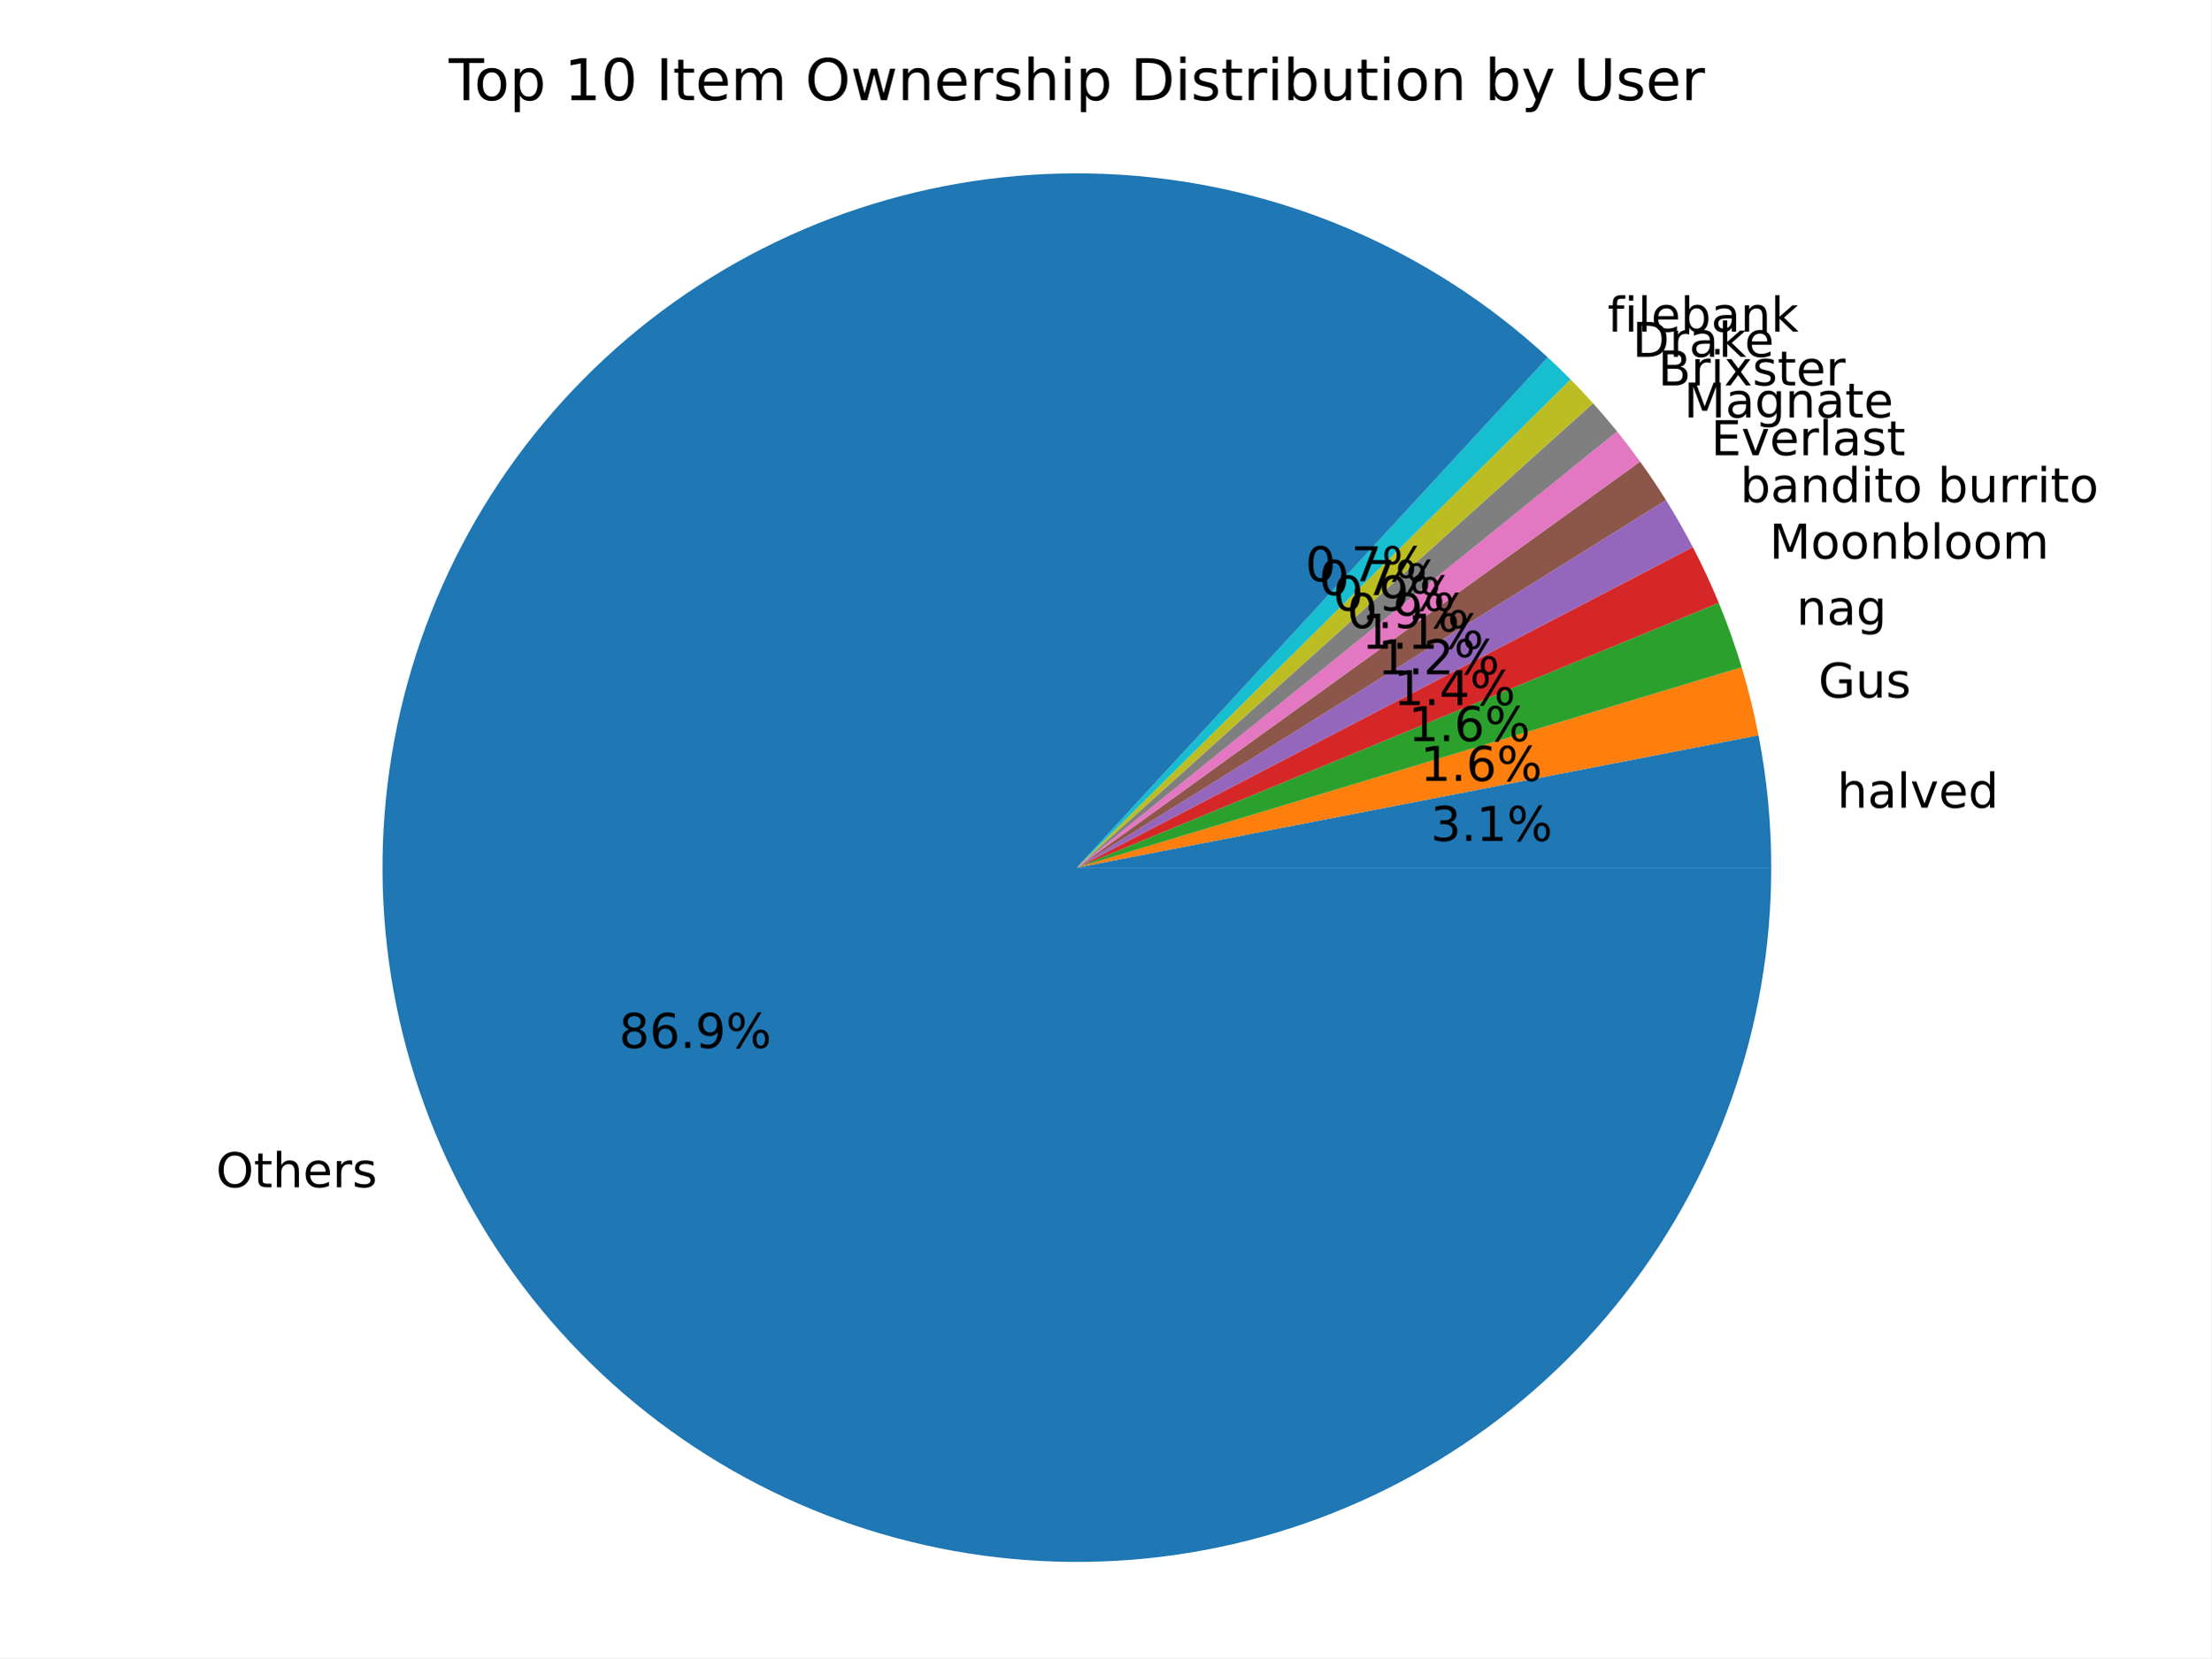
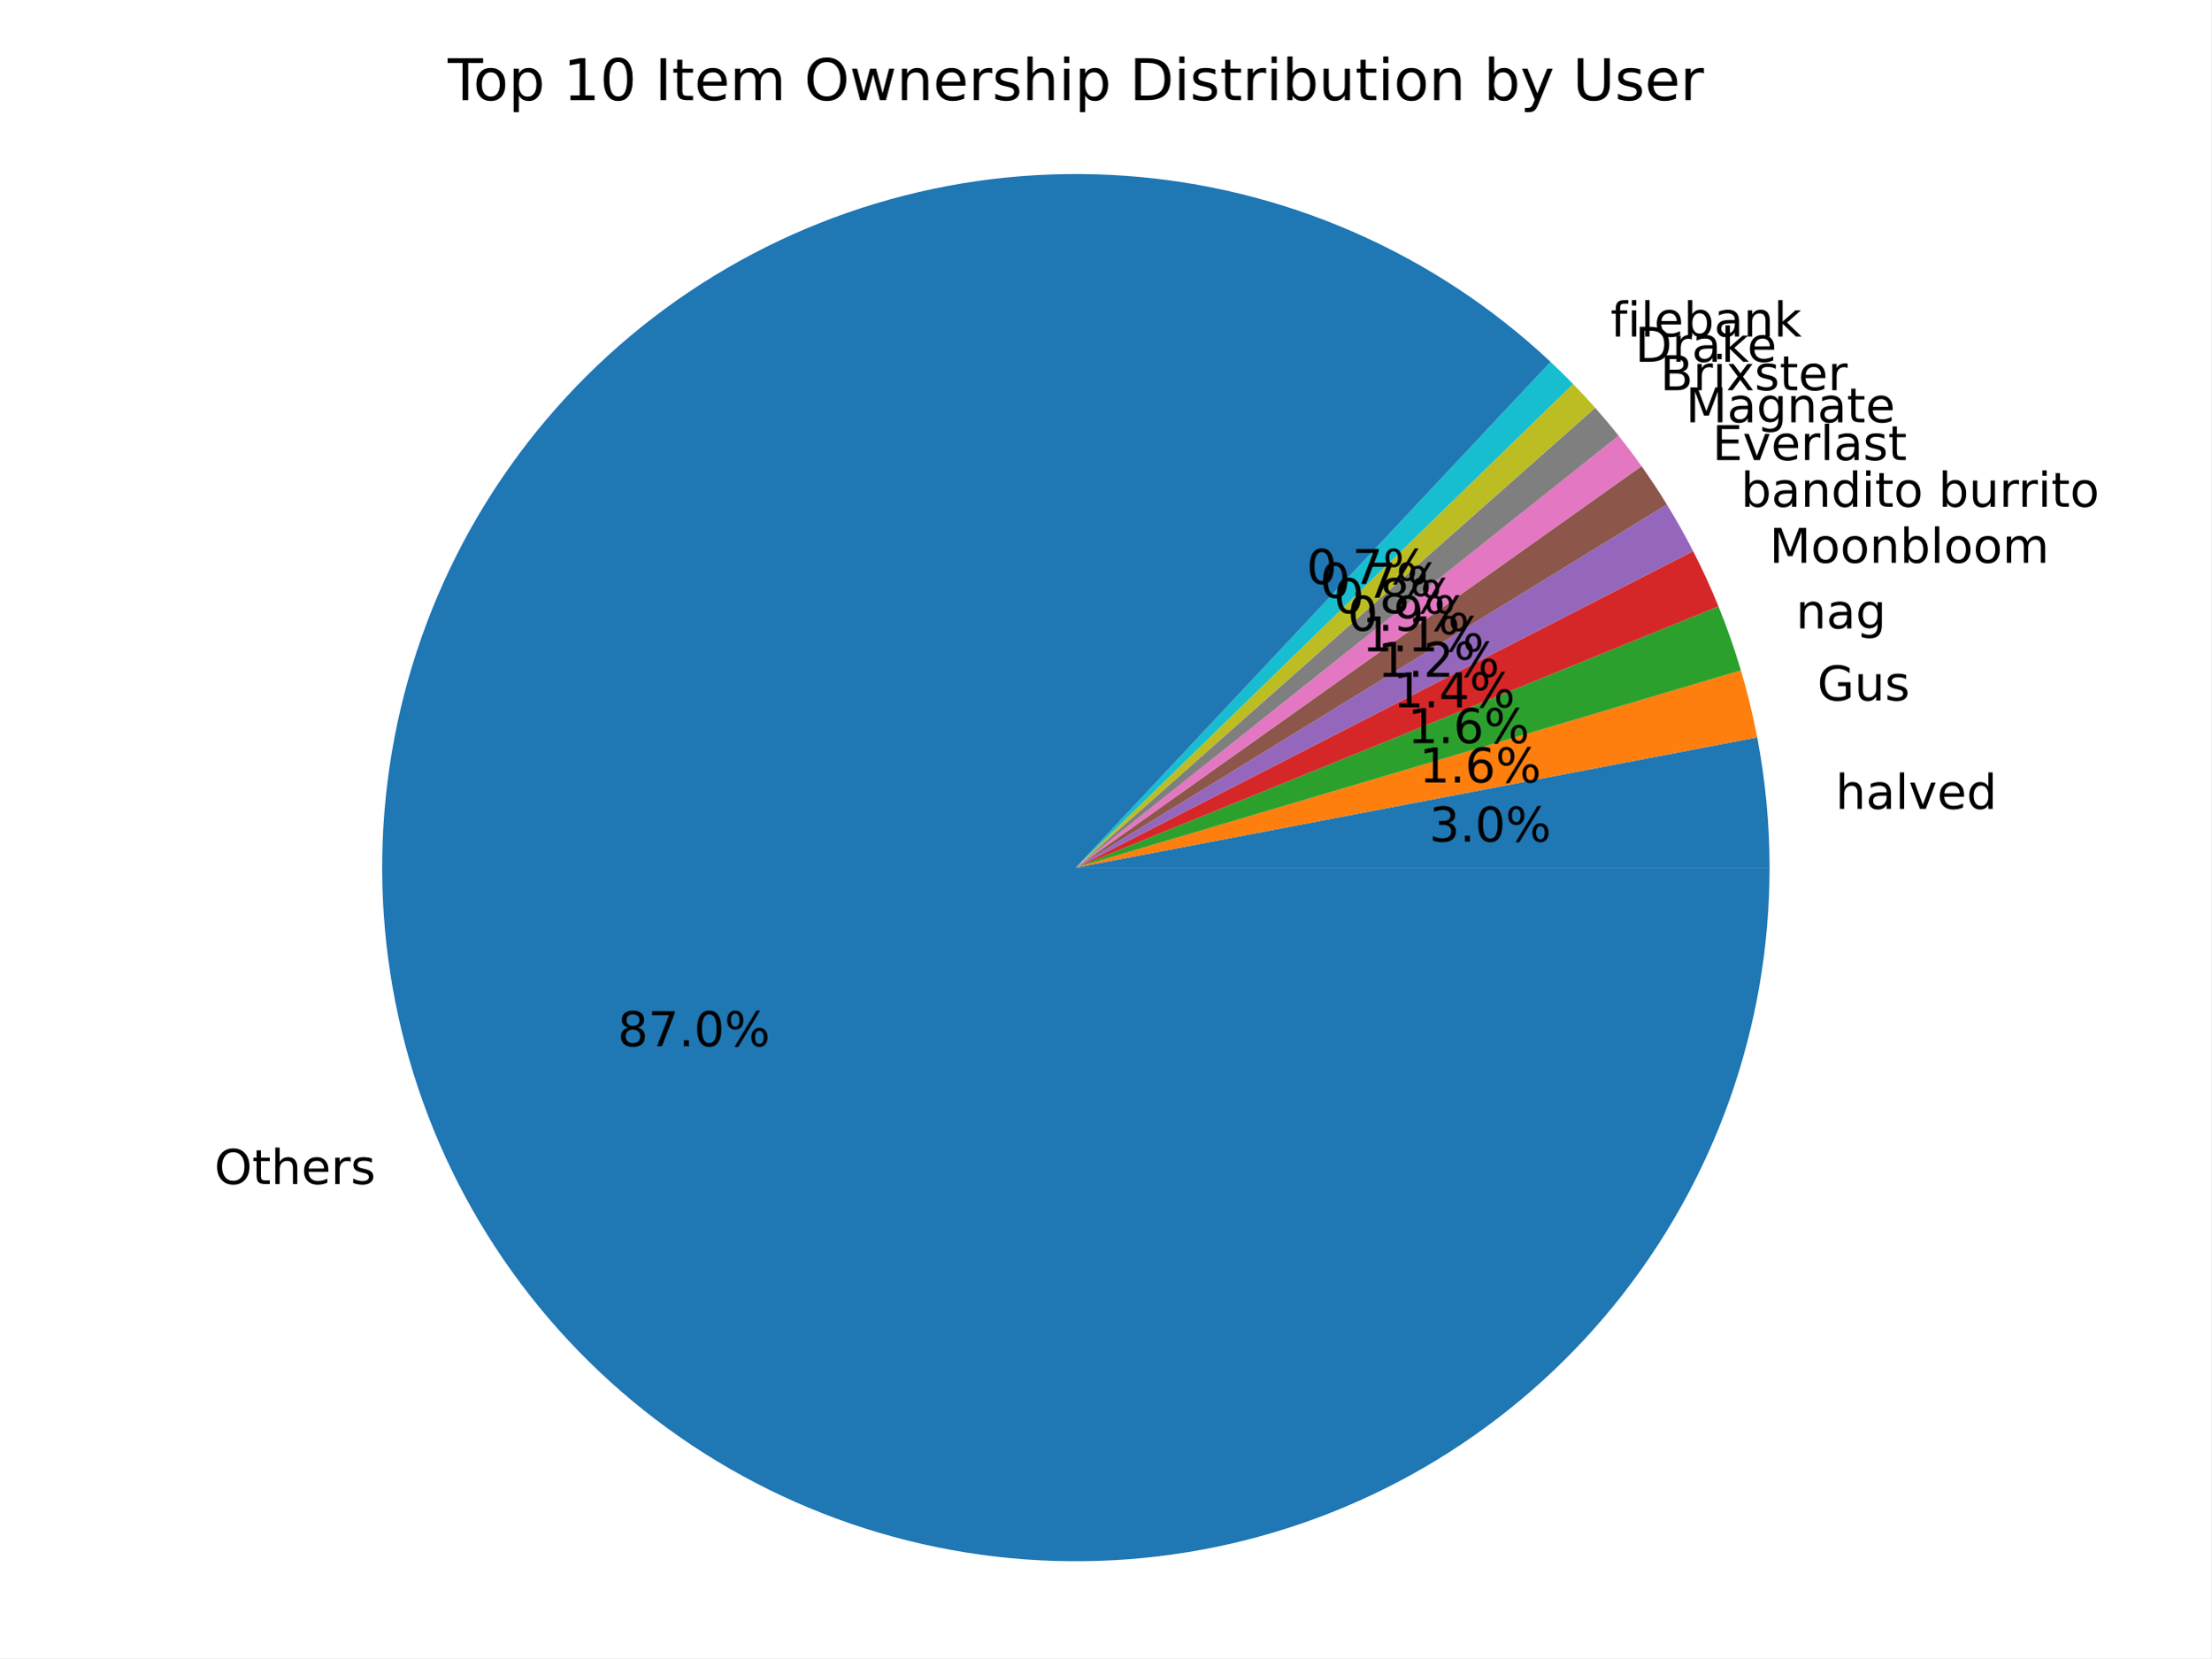
<svg xmlns="http://www.w3.org/2000/svg" xmlns:xlink="http://www.w3.org/1999/xlink" width="460.8pt" height="345.6pt" viewBox="0 0 460.8 345.6" version="1.1">
  <defs>
    <style type="text/css">*{stroke-linejoin: round; stroke-linecap: butt}</style>
  </defs>
  <g id="figure_1">
    <g id="patch_1">
      <path d="M 0 345.6  L 460.8 345.6  L 460.8 0  L 0 0  z " style="fill: #ffffff" />
    </g>
    <g id="axes_1">
      <g id="patch_2">
-         <path d="M 369.135 180.84  C 369.135 176.211 368.913 171.585 368.47 166.978  C 368.026 162.371 367.362 157.787 366.479 153.244  L 224.423 180.84  z " style="fill: #1f77b4" />
+         <path d="M 368.783 180.84  C 368.783 176.285 368.568 171.733 368.138 167.198  C 367.708 162.663 367.065 158.152 366.209 153.678  L 224.213 180.84  z " style="fill: #1f77b4" />
      </g>
      <g id="patch_3">
-         <path d="M 366.479 153.244  C 366.015 150.855 365.491 148.478 364.907 146.116  C 364.323 143.754 363.68 141.407 362.978 139.077  L 224.423 180.84  z " style="fill: #ff7f0e" />
+         <path d="M 366.209 153.678  C 365.759 151.326 365.251 148.985 364.684 146.659  C 364.118 144.332 363.494 142.02 362.813 139.724  L 224.213 180.84  z " style="fill: #ff7f0e" />
      </g>
      <g id="patch_4">
-         <path d="M 362.978 139.077  C 362.292 136.802 361.55 134.545 360.754 132.306  C 359.957 130.068 359.105 127.849 358.199 125.653  L 224.423 180.84  z " style="fill: #2ca02c" />
+         <path d="M 362.813 139.724  C 362.143 137.465 361.418 135.222 360.638 132.998  C 359.858 130.773 359.023 128.569 358.136 126.385  L 224.213 180.84  z " style="fill: #2ca02c" />
      </g>
      <g id="patch_5">
-         <path d="M 358.199 125.653  C 357.384 123.677 356.525 121.719 355.623 119.781  C 354.721 117.844 353.776 115.926 352.79 114.03  L 224.423 180.84  z " style="fill: #d62728" />
+         <path d="M 358.136 126.385  C 357.34 124.428 356.501 122.488 355.62 120.568  C 354.739 118.648 353.817 116.747 352.852 114.867  L 224.213 180.84  z " style="fill: #d62728" />
      </g>
      <g id="patch_6">
-         <path d="M 352.79 114.03  C 351.922 112.362 351.021 110.712 350.089 109.08  C 349.157 107.447 348.193 105.833 347.198 104.238  L 224.423 180.84  z " style="fill: #9467bd" />
+         <path d="M 352.852 114.867  C 352.004 113.212 351.124 111.574 350.212 109.954  C 349.3 108.334 348.358 106.731 347.384 105.147  L 224.213 180.84  z " style="fill: #9467bd" />
      </g>
      <g id="patch_7">
-         <path d="M 347.198 104.238  C 346.345 102.87 345.468 101.516 344.569 100.178  C 343.671 98.839 342.749 97.515 341.806 96.207  L 224.423 180.84  z " style="fill: #8c564b" />
+         <path d="M 347.384 105.147  C 346.548 103.787 345.69 102.441 344.81 101.109  C 343.929 99.777 343.027 98.461 342.103 97.159  L 224.213 180.84  z " style="fill: #8c564b" />
      </g>
      <g id="patch_8">
-         <path d="M 341.806 96.207  C 341.036 95.139 340.252 94.081 339.453 93.035  C 338.654 91.988 337.84 90.952 337.013 89.928  L 224.423 180.84  z " style="fill: #e377c2" />
+         <path d="M 342.103 97.159  C 341.337 96.079 340.555 95.01 339.76 93.952  C 338.964 92.894 338.154 91.846 337.329 90.811  L 224.213 180.84  z " style="fill: #e377c2" />
      </g>
      <g id="patch_9">
-         <path d="M 337.013 89.928  C 336.204 88.925 335.381 87.934 334.546 86.954  C 333.71 85.974 332.861 85.005 331.999 84.047  L 224.423 180.84  z " style="fill: #7f7f7f" />
+         <path d="M 337.329 90.811  C 336.54 89.819 335.737 88.837 334.922 87.867  C 334.107 86.896 333.279 85.936 332.438 84.987  L 224.213 180.84  z " style="fill: #7f7f7f" />
      </g>
      <g id="patch_10">
-         <path d="M 331.999 84.047  C 331.24 83.203 330.471 82.368 329.691 81.542  C 328.912 80.716 328.123 79.899 327.325 79.092  L 224.423 180.84  z " style="fill: #bcbd22" />
+         <path d="M 332.438 84.987  C 331.691 84.143 330.934 83.309 330.168 82.483  C 329.401 81.657 328.625 80.84 327.839 80.032  L 224.213 180.84  z " style="fill: #bcbd22" />
      </g>
      <g id="patch_11">
-         <path d="M 327.325 79.092  C 326.547 78.304 325.76 77.526 324.963 76.757  C 324.167 75.988 323.362 75.228 322.549 74.478  L 224.423 180.84  z " style="fill: #17becf" />
+         <path d="M 327.839 80.032  C 327.073 79.245 326.298 78.466 325.514 77.696  C 324.73 76.927 323.938 76.166 323.137 75.414  L 224.213 180.84  z " style="fill: #17becf" />
      </g>
      <g id="patch_12">
-         <path d="M 322.549 74.478  C 310.426 63.294 296.481 54.265 281.316 47.78  C 266.15 41.296 249.987 37.452 233.527 36.414  C 217.066 35.377 200.548 37.161 184.689 41.69  C 168.83 46.218 153.86 53.425 140.43 62.998  C 126.999 72.571 115.303 84.37 105.848 97.884  C 96.393 111.399 89.318 126.431 84.929 142.329  C 80.54 158.228 78.901 174.76 80.083 191.211  C 81.265 207.662 85.251 223.791 91.868 238.899  C 98.485 254.006 107.636 267.872 118.926 279.896  C 130.216 291.92 143.479 301.926 158.14 309.48  C 172.802 317.034 188.647 322.027 204.991 324.242  C 221.335 326.456 237.938 325.861 254.082 322.48  C 270.225 319.1 285.672 312.985 299.754 304.399  C 313.837 295.813 326.348 284.882 336.747 272.08  C 347.146 259.278 355.281 244.792 360.798 229.249  C 366.315 213.706 369.135 197.333 369.135 180.84  L 224.423 180.84  z " style="fill: #1f77b4" />
+         <path d="M 323.137 75.414  C 311.102 64.122 297.223 54.973 282.101 48.365  C 266.978 41.757 250.836 37.787 234.374 36.627  C 217.912 35.467 201.372 37.135 185.473 41.557  C 169.574 45.979 154.549 53.091 141.05 62.584  C 127.551 72.078 115.776 83.813 106.238 97.279  C 96.699 110.746 89.537 125.748 85.061 141.632  C 80.586 157.516 78.863 174.05 79.967 190.516  C 81.072 206.982 84.987 223.138 91.544 238.282  C 98.101 253.426 107.203 267.336 118.455 279.409  C 129.707 291.481 142.943 301.538 157.589 309.143  C 172.235 316.749 188.075 321.79 204.423 324.049  C 220.77 326.308 237.385 325.752 253.544 322.404  C 269.704 319.055 285.171 312.965 299.275 304.396  C 313.379 295.828 325.913 284.908 336.331 272.109  C 346.75 259.311 354.9 244.823 360.429 229.274  C 365.958 213.724 368.783 197.343 368.783 180.84  L 224.213 180.84  z " style="fill: #1f77b4" />
      </g>
      <g id="matplotlib.axis_1" />
      <g id="matplotlib.axis_2" />
      <g id="text_1">
-         <g transform="translate(382.8742 168.3512) scale(0.1 -0.1)">
+         <g transform="translate(382.5307 168.5932) scale(0.1 -0.1)">
          <defs>
            <path id="DejaVuSans-68" d="M 3513 2113  L 3513 0  L 2938 0  L 2938 2094  Q 2938 2591 2744 2837  Q 2550 3084 2163 3084  Q 1697 3084 1428 2787  Q 1159 2491 1159 1978  L 1159 0  L 581 0  L 581 4863  L 1159 4863  L 1159 2956  Q 1366 3272 1645 3428  Q 1925 3584 2291 3584  Q 2894 3584 3203 3211  Q 3513 2838 3513 2113  z " transform="scale(0.015625)" />
            <path id="DejaVuSans-61" d="M 2194 1759  Q 1497 1759 1228 1600  Q 959 1441 959 1056  Q 959 750 1161 570  Q 1363 391 1709 391  Q 2188 391 2477 730  Q 2766 1069 2766 1631  L 2766 1759  L 2194 1759  z M 3341 1997  L 3341 0  L 2766 0  L 2766 531  Q 2569 213 2275 61  Q 1981 -91 1556 -91  Q 1019 -91 701 211  Q 384 513 384 1019  Q 384 1609 779 1909  Q 1175 2209 1959 2209  L 2766 2209  L 2766 2266  Q 2766 2663 2505 2880  Q 2244 3097 1772 3097  Q 1472 3097 1187 3025  Q 903 2953 641 2809  L 641 3341  Q 956 3463 1253 3523  Q 1550 3584 1831 3584  Q 2591 3584 2966 3190  Q 3341 2797 3341 1997  z " transform="scale(0.015625)" />
            <path id="DejaVuSans-6c" d="M 603 4863  L 1178 4863  L 1178 0  L 603 0  L 603 4863  z " transform="scale(0.015625)" />
            <path id="DejaVuSans-76" d="M 191 3500  L 800 3500  L 1894 563  L 2988 3500  L 3597 3500  L 2284 0  L 1503 0  L 191 3500  z " transform="scale(0.015625)" />
            <path id="DejaVuSans-65" d="M 3597 1894  L 3597 1613  L 953 1613  Q 991 1019 1311 708  Q 1631 397 2203 397  Q 2534 397 2845 478  Q 3156 559 3463 722  L 3463 178  Q 3153 47 2828 -22  Q 2503 -91 2169 -91  Q 1331 -91 842 396  Q 353 884 353 1716  Q 353 2575 817 3079  Q 1281 3584 2069 3584  Q 2775 3584 3186 3129  Q 3597 2675 3597 1894  z M 3022 2063  Q 3016 2534 2758 2815  Q 2500 3097 2075 3097  Q 1594 3097 1305 2825  Q 1016 2553 972 2059  L 3022 2063  z " transform="scale(0.015625)" />
            <path id="DejaVuSans-64" d="M 2906 2969  L 2906 4863  L 3481 4863  L 3481 0  L 2906 0  L 2906 525  Q 2725 213 2448 61  Q 2172 -91 1784 -91  Q 1150 -91 751 415  Q 353 922 353 1747  Q 353 2572 751 3078  Q 1150 3584 1784 3584  Q 2172 3584 2448 3432  Q 2725 3281 2906 2969  z M 947 1747  Q 947 1113 1208 752  Q 1469 391 1925 391  Q 2381 391 2643 752  Q 2906 1113 2906 1747  Q 2906 2381 2643 2742  Q 2381 3103 1925 3103  Q 1469 3103 1208 2742  Q 947 2381 947 1747  z " transform="scale(0.015625)" />
          </defs>
          <use xlink:href="#DejaVuSans-68" />
          <use xlink:href="#DejaVuSans-61" x="63.379" />
          <use xlink:href="#DejaVuSans-6c" x="124.658" />
          <use xlink:href="#DejaVuSans-76" x="152.441" />
          <use xlink:href="#DejaVuSans-65" x="211.621" />
          <use xlink:href="#DejaVuSans-64" x="273.145" />
        </g>
      </g>
      <g id="text_2">
-         <g transform="translate(298.1485 175.2822) scale(0.1 -0.1)">
+         <g transform="translate(297.8658 175.4142) scale(0.1 -0.1)">
          <defs>
            <path id="DejaVuSans-33" d="M 2597 2516  Q 3050 2419 3304 2112  Q 3559 1806 3559 1356  Q 3559 666 3084 287  Q 2609 -91 1734 -91  Q 1441 -91 1130 -33  Q 819 25 488 141  L 488 750  Q 750 597 1062 519  Q 1375 441 1716 441  Q 2309 441 2620 675  Q 2931 909 2931 1356  Q 2931 1769 2642 2001  Q 2353 2234 1838 2234  L 1294 2234  L 1294 2753  L 1863 2753  Q 2328 2753 2575 2939  Q 2822 3125 2822 3475  Q 2822 3834 2567 4026  Q 2313 4219 1838 4219  Q 1578 4219 1281 4162  Q 984 4106 628 3988  L 628 4550  Q 988 4650 1302 4700  Q 1616 4750 1894 4750  Q 2613 4750 3031 4423  Q 3450 4097 3450 3541  Q 3450 3153 3228 2886  Q 3006 2619 2597 2516  z " transform="scale(0.015625)" />
            <path id="DejaVuSans-2e" d="M 684 794  L 1344 794  L 1344 0  L 684 0  L 684 794  z " transform="scale(0.015625)" />
-             <path id="DejaVuSans-31" d="M 794 531  L 1825 531  L 1825 4091  L 703 3866  L 703 4441  L 1819 4666  L 2450 4666  L 2450 531  L 3481 531  L 3481 0  L 794 0  L 794 531  z " transform="scale(0.015625)" />
+             <path id="DejaVuSans-30" d="M 2034 4250  Q 1547 4250 1301 3770  Q 1056 3291 1056 2328  Q 1056 1369 1301 889  Q 1547 409 2034 409  Q 2525 409 2770 889  Q 3016 1369 3016 2328  Q 3016 3291 2770 3770  Q 2525 4250 2034 4250  z M 2034 4750  Q 2819 4750 3233 4129  Q 3647 3509 3647 2328  Q 3647 1150 3233 529  Q 2819 -91 2034 -91  Q 1250 -91 836 529  Q 422 1150 422 2328  Q 422 3509 836 4129  Q 1250 4750 2034 4750  z " transform="scale(0.015625)" />
            <path id="DejaVuSans-25" d="M 4653 2053  Q 4381 2053 4226 1822  Q 4072 1591 4072 1178  Q 4072 772 4226 539  Q 4381 306 4653 306  Q 4919 306 5073 539  Q 5228 772 5228 1178  Q 5228 1588 5073 1820  Q 4919 2053 4653 2053  z M 4653 2450  Q 5147 2450 5437 2106  Q 5728 1763 5728 1178  Q 5728 594 5436 251  Q 5144 -91 4653 -91  Q 4153 -91 3862 251  Q 3572 594 3572 1178  Q 3572 1766 3864 2108  Q 4156 2450 4653 2450  z M 1428 4353  Q 1159 4353 1004 4120  Q 850 3888 850 3481  Q 850 3069 1003 2837  Q 1156 2606 1428 2606  Q 1700 2606 1854 2837  Q 2009 3069 2009 3481  Q 2009 3884 1853 4118  Q 1697 4353 1428 4353  z M 4250 4750  L 4750 4750  L 1831 -91  L 1331 -91  L 4250 4750  z M 1428 4750  Q 1922 4750 2215 4408  Q 2509 4066 2509 3481  Q 2509 2891 2217 2550  Q 1925 2209 1428 2209  Q 931 2209 642 2551  Q 353 2894 353 3481  Q 353 4063 643 4406  Q 934 4750 1428 4750  z " transform="scale(0.015625)" />
          </defs>
          <use xlink:href="#DejaVuSans-33" />
          <use xlink:href="#DejaVuSans-2e" x="63.623" />
-           <use xlink:href="#DejaVuSans-31" x="95.41" />
+           <use xlink:href="#DejaVuSans-30" x="95.41" />
          <use xlink:href="#DejaVuSans-25" x="159.033" />
        </g>
      </g>
      <g id="text_3">
-         <g transform="translate(378.9557 145.4032) scale(0.1 -0.1)">
+         <g transform="translate(378.7315 146.0001) scale(0.1 -0.1)">
          <defs>
            <path id="DejaVuSans-47" d="M 3809 666  L 3809 1919  L 2778 1919  L 2778 2438  L 4434 2438  L 4434 434  Q 4069 175 3628 42  Q 3188 -91 2688 -91  Q 1594 -91 976 548  Q 359 1188 359 2328  Q 359 3472 976 4111  Q 1594 4750 2688 4750  Q 3144 4750 3555 4637  Q 3966 4525 4313 4306  L 4313 3634  Q 3963 3931 3569 4081  Q 3175 4231 2741 4231  Q 1884 4231 1454 3753  Q 1025 3275 1025 2328  Q 1025 1384 1454 906  Q 1884 428 2741 428  Q 3075 428 3337 486  Q 3600 544 3809 666  z " transform="scale(0.015625)" />
            <path id="DejaVuSans-75" d="M 544 1381  L 544 3500  L 1119 3500  L 1119 1403  Q 1119 906 1312 657  Q 1506 409 1894 409  Q 2359 409 2629 706  Q 2900 1003 2900 1516  L 2900 3500  L 3475 3500  L 3475 0  L 2900 0  L 2900 538  Q 2691 219 2414 64  Q 2138 -91 1772 -91  Q 1169 -91 856 284  Q 544 659 544 1381  z M 1991 3584  L 1991 3584  z " transform="scale(0.015625)" />
            <path id="DejaVuSans-73" d="M 2834 3397  L 2834 2853  Q 2591 2978 2328 3040  Q 2066 3103 1784 3103  Q 1356 3103 1142 2972  Q 928 2841 928 2578  Q 928 2378 1081 2264  Q 1234 2150 1697 2047  L 1894 2003  Q 2506 1872 2764 1633  Q 3022 1394 3022 966  Q 3022 478 2636 193  Q 2250 -91 1575 -91  Q 1294 -91 989 -36  Q 684 19 347 128  L 347 722  Q 666 556 975 473  Q 1284 391 1588 391  Q 1994 391 2212 530  Q 2431 669 2431 922  Q 2431 1156 2273 1281  Q 2116 1406 1581 1522  L 1381 1569  Q 847 1681 609 1914  Q 372 2147 372 2553  Q 372 3047 722 3315  Q 1072 3584 1716 3584  Q 2034 3584 2315 3537  Q 2597 3491 2834 3397  z " transform="scale(0.015625)" />
          </defs>
          <use xlink:href="#DejaVuSans-47" />
          <use xlink:href="#DejaVuSans-75" x="77.49" />
          <use xlink:href="#DejaVuSans-73" x="140.869" />
        </g>
      </g>
      <g id="text_4">
-         <g transform="translate(296.0111 162.7651) scale(0.1 -0.1)">
-           <defs>
+         <g transform="translate(295.7935 163.0907) scale(0.1 -0.1)">
+           <defs>
+             <path id="DejaVuSans-31" d="M 794 531  L 1825 531  L 1825 4091  L 703 3866  L 703 4441  L 1819 4666  L 2450 4666  L 2450 531  L 3481 531  L 3481 0  L 794 0  L 794 531  z " transform="scale(0.015625)" />
            <path id="DejaVuSans-36" d="M 2113 2584  Q 1688 2584 1439 2293  Q 1191 2003 1191 1497  Q 1191 994 1439 701  Q 1688 409 2113 409  Q 2538 409 2786 701  Q 3034 994 3034 1497  Q 3034 2003 2786 2293  Q 2538 2584 2113 2584  z M 3366 4563  L 3366 3988  Q 3128 4100 2886 4159  Q 2644 4219 2406 4219  Q 1781 4219 1451 3797  Q 1122 3375 1075 2522  Q 1259 2794 1537 2939  Q 1816 3084 2150 3084  Q 2853 3084 3261 2657  Q 3669 2231 3669 1497  Q 3669 778 3244 343  Q 2819 -91 2113 -91  Q 1303 -91 875 529  Q 447 1150 447 2328  Q 447 3434 972 4092  Q 1497 4750 2381 4750  Q 2619 4750 2861 4703  Q 3103 4656 3366 4563  z " transform="scale(0.015625)" />
          </defs>
          <use xlink:href="#DejaVuSans-31" />
          <use xlink:href="#DejaVuSans-2e" x="63.623" />
          <use xlink:href="#DejaVuSans-36" x="95.41" />
          <use xlink:href="#DejaVuSans-25" x="159.033" />
        </g>
      </g>
      <g id="text_5">
-         <g transform="translate(374.3867 130.2121) scale(0.1 -0.1)">
+         <g transform="translate(374.28 130.9726) scale(0.1 -0.1)">
          <defs>
            <path id="DejaVuSans-6e" d="M 3513 2113  L 3513 0  L 2938 0  L 2938 2094  Q 2938 2591 2744 2837  Q 2550 3084 2163 3084  Q 1697 3084 1428 2787  Q 1159 2491 1159 1978  L 1159 0  L 581 0  L 581 3500  L 1159 3500  L 1159 2956  Q 1366 3272 1645 3428  Q 1925 3584 2291 3584  Q 2894 3584 3203 3211  Q 3513 2838 3513 2113  z " transform="scale(0.015625)" />
            <path id="DejaVuSans-67" d="M 2906 1791  Q 2906 2416 2648 2759  Q 2391 3103 1925 3103  Q 1463 3103 1205 2759  Q 947 2416 947 1791  Q 947 1169 1205 825  Q 1463 481 1925 481  Q 2391 481 2648 825  Q 2906 1169 2906 1791  z M 3481 434  Q 3481 -459 3084 -895  Q 2688 -1331 1869 -1331  Q 1566 -1331 1297 -1286  Q 1028 -1241 775 -1147  L 775 -588  Q 1028 -725 1275 -790  Q 1522 -856 1778 -856  Q 2344 -856 2625 -561  Q 2906 -266 2906 331  L 2906 616  Q 2728 306 2450 153  Q 2172 0 1784 0  Q 1141 0 747 490  Q 353 981 353 1791  Q 353 2603 747 3093  Q 1141 3584 1784 3584  Q 2172 3584 2450 3431  Q 2728 3278 2906 2969  L 2906 3500  L 3481 3500  L 3481 434  z " transform="scale(0.015625)" />
          </defs>
          <use xlink:href="#DejaVuSans-6e" />
          <use xlink:href="#DejaVuSans-61" x="63.379" />
          <use xlink:href="#DejaVuSans-67" x="124.658" />
        </g>
      </g>
      <g id="text_6">
-         <g transform="translate(293.5189 154.4791) scale(0.1 -0.1)">
+         <g transform="translate(293.3654 154.8939) scale(0.1 -0.1)">
          <use xlink:href="#DejaVuSans-31" />
          <use xlink:href="#DejaVuSans-2e" x="63.623" />
          <use xlink:href="#DejaVuSans-36" x="95.41" />
          <use xlink:href="#DejaVuSans-25" x="159.033" />
        </g>
      </g>
      <g id="text_7">
-         <g transform="translate(368.743 116.435) scale(0.1 -0.1)">
+         <g transform="translate(368.7609 117.3002) scale(0.1 -0.1)">
          <defs>
            <path id="DejaVuSans-4d" d="M 628 4666  L 1569 4666  L 2759 1491  L 3956 4666  L 4897 4666  L 4897 0  L 4281 0  L 4281 4097  L 3078 897  L 2444 897  L 1241 4097  L 1241 0  L 628 0  L 628 4666  z " transform="scale(0.015625)" />
            <path id="DejaVuSans-6f" d="M 1959 3097  Q 1497 3097 1228 2736  Q 959 2375 959 1747  Q 959 1119 1226 758  Q 1494 397 1959 397  Q 2419 397 2687 759  Q 2956 1122 2956 1747  Q 2956 2369 2687 2733  Q 2419 3097 1959 3097  z M 1959 3584  Q 2709 3584 3137 3096  Q 3566 2609 3566 1747  Q 3566 888 3137 398  Q 2709 -91 1959 -91  Q 1206 -91 779 398  Q 353 888 353 1747  Q 353 2609 779 3096  Q 1206 3584 1959 3584  z " transform="scale(0.015625)" />
            <path id="DejaVuSans-62" d="M 3116 1747  Q 3116 2381 2855 2742  Q 2594 3103 2138 3103  Q 1681 3103 1420 2742  Q 1159 2381 1159 1747  Q 1159 1113 1420 752  Q 1681 391 2138 391  Q 2594 391 2855 752  Q 3116 1113 3116 1747  z M 1159 2969  Q 1341 3281 1617 3432  Q 1894 3584 2278 3584  Q 2916 3584 3314 3078  Q 3713 2572 3713 1747  Q 3713 922 3314 415  Q 2916 -91 2278 -91  Q 1894 -91 1617 61  Q 1341 213 1159 525  L 1159 0  L 581 0  L 581 4863  L 1159 4863  L 1159 2969  z " transform="scale(0.015625)" />
            <path id="DejaVuSans-6d" d="M 3328 2828  Q 3544 3216 3844 3400  Q 4144 3584 4550 3584  Q 5097 3584 5394 3201  Q 5691 2819 5691 2113  L 5691 0  L 5113 0  L 5113 2094  Q 5113 2597 4934 2840  Q 4756 3084 4391 3084  Q 3944 3084 3684 2787  Q 3425 2491 3425 1978  L 3425 0  L 2847 0  L 2847 2094  Q 2847 2600 2669 2842  Q 2491 3084 2119 3084  Q 1678 3084 1418 2786  Q 1159 2488 1159 1978  L 1159 0  L 581 0  L 581 3500  L 1159 3500  L 1159 2956  Q 1356 3278 1631 3431  Q 1906 3584 2284 3584  Q 2666 3584 2933 3390  Q 3200 3197 3328 2828  z " transform="scale(0.015625)" />
          </defs>
          <use xlink:href="#DejaVuSans-4d" />
          <use xlink:href="#DejaVuSans-6f" x="86.279" />
          <use xlink:href="#DejaVuSans-6f" x="147.461" />
          <use xlink:href="#DejaVuSans-6e" x="208.643" />
          <use xlink:href="#DejaVuSans-62" x="272.021" />
          <use xlink:href="#DejaVuSans-6c" x="335.498" />
          <use xlink:href="#DejaVuSans-6f" x="363.281" />
          <use xlink:href="#DejaVuSans-6f" x="424.463" />
          <use xlink:href="#DejaVuSans-6d" x="485.645" />
        </g>
      </g>
      <g id="text_8">
-         <g transform="translate(290.4405 146.9642) scale(0.1 -0.1)">
+         <g transform="translate(290.355 147.4362) scale(0.1 -0.1)">
          <defs>
            <path id="DejaVuSans-34" d="M 2419 4116  L 825 1625  L 2419 1625  L 2419 4116  z M 2253 4666  L 3047 4666  L 3047 1625  L 3713 1625  L 3713 1100  L 3047 1100  L 3047 0  L 2419 0  L 2419 1100  L 313 1100  L 313 1709  L 2253 4666  z " transform="scale(0.015625)" />
          </defs>
          <use xlink:href="#DejaVuSans-31" />
          <use xlink:href="#DejaVuSans-2e" x="63.623" />
          <use xlink:href="#DejaVuSans-34" x="95.41" />
          <use xlink:href="#DejaVuSans-25" x="159.033" />
        </g>
      </g>
      <g id="text_9">
-         <g transform="translate(362.656 104.663) scale(0.1 -0.1)">
+         <g transform="translate(362.8118 105.6248) scale(0.1 -0.1)">
          <defs>
            <path id="DejaVuSans-69" d="M 603 3500  L 1178 3500  L 1178 0  L 603 0  L 603 3500  z M 603 4863  L 1178 4863  L 1178 4134  L 603 4134  L 603 4863  z " transform="scale(0.015625)" />
            <path id="DejaVuSans-74" d="M 1172 4494  L 1172 3500  L 2356 3500  L 2356 3053  L 1172 3053  L 1172 1153  Q 1172 725 1289 603  Q 1406 481 1766 481  L 2356 481  L 2356 0  L 1766 0  Q 1100 0 847 248  Q 594 497 594 1153  L 594 3053  L 172 3053  L 172 3500  L 594 3500  L 594 4494  L 1172 4494  z " transform="scale(0.015625)" />
            <path id="DejaVuSans-20" transform="scale(0.015625)" />
            <path id="DejaVuSans-72" d="M 2631 2963  Q 2534 3019 2420 3045  Q 2306 3072 2169 3072  Q 1681 3072 1420 2755  Q 1159 2438 1159 1844  L 1159 0  L 581 0  L 581 3500  L 1159 3500  L 1159 2956  Q 1341 3275 1631 3429  Q 1922 3584 2338 3584  Q 2397 3584 2469 3576  Q 2541 3569 2628 3553  L 2631 2963  z " transform="scale(0.015625)" />
          </defs>
          <use xlink:href="#DejaVuSans-62" />
          <use xlink:href="#DejaVuSans-61" x="63.477" />
          <use xlink:href="#DejaVuSans-6e" x="124.756" />
          <use xlink:href="#DejaVuSans-64" x="188.135" />
          <use xlink:href="#DejaVuSans-69" x="251.611" />
          <use xlink:href="#DejaVuSans-74" x="279.395" />
          <use xlink:href="#DejaVuSans-6f" x="318.604" />
          <use xlink:href="#DejaVuSans-20" x="379.785" />
          <use xlink:href="#DejaVuSans-62" x="411.572" />
          <use xlink:href="#DejaVuSans-75" x="475.049" />
          <use xlink:href="#DejaVuSans-72" x="538.428" />
          <use xlink:href="#DejaVuSans-72" x="577.791" />
          <use xlink:href="#DejaVuSans-69" x="618.904" />
          <use xlink:href="#DejaVuSans-74" x="646.688" />
          <use xlink:href="#DejaVuSans-6f" x="685.896" />
        </g>
      </g>
      <g id="text_10">
-         <g transform="translate(287.1204 140.5432) scale(0.1 -0.1)">
+         <g transform="translate(287.1101 141.0678) scale(0.1 -0.1)">
          <defs>
            <path id="DejaVuSans-32" d="M 1228 531  L 3431 531  L 3431 0  L 469 0  L 469 531  Q 828 903 1448 1529  Q 2069 2156 2228 2338  Q 2531 2678 2651 2914  Q 2772 3150 2772 3378  Q 2772 3750 2511 3984  Q 2250 4219 1831 4219  Q 1534 4219 1204 4116  Q 875 4013 500 3803  L 500 4441  Q 881 4594 1212 4672  Q 1544 4750 1819 4750  Q 2544 4750 2975 4387  Q 3406 4025 3406 3419  Q 3406 3131 3298 2873  Q 3191 2616 2906 2266  Q 2828 2175 2409 1742  Q 1991 1309 1228 531  z " transform="scale(0.015625)" />
          </defs>
          <use xlink:href="#DejaVuSans-31" />
          <use xlink:href="#DejaVuSans-2e" x="63.623" />
          <use xlink:href="#DejaVuSans-32" x="95.41" />
          <use xlink:href="#DejaVuSans-25" x="159.033" />
        </g>
      </g>
      <g id="text_11">
-         <g transform="translate(356.584 94.87074) scale(0.1 -0.1)">
+         <g transform="translate(356.8693 95.89537) scale(0.1 -0.1)">
          <defs>
            <path id="DejaVuSans-45" d="M 628 4666  L 3578 4666  L 3578 4134  L 1259 4134  L 1259 2753  L 3481 2753  L 3481 2222  L 1259 2222  L 1259 531  L 3634 531  L 3634 0  L 628 0  L 628 4666  z " transform="scale(0.015625)" />
          </defs>
          <use xlink:href="#DejaVuSans-45" />
          <use xlink:href="#DejaVuSans-76" x="63.184" />
          <use xlink:href="#DejaVuSans-65" x="122.363" />
          <use xlink:href="#DejaVuSans-72" x="183.887" />
          <use xlink:href="#DejaVuSans-6c" x="225" />
          <use xlink:href="#DejaVuSans-61" x="252.783" />
          <use xlink:href="#DejaVuSans-73" x="314.062" />
          <use xlink:href="#DejaVuSans-74" x="366.162" />
        </g>
      </g>
      <g id="text_12">
-         <g transform="translate(283.8084 135.2019) scale(0.1 -0.1)">
+         <g transform="translate(283.8687 135.7608) scale(0.1 -0.1)">
          <use xlink:href="#DejaVuSans-31" />
          <use xlink:href="#DejaVuSans-2e" x="63.623" />
          <use xlink:href="#DejaVuSans-31" x="95.41" />
          <use xlink:href="#DejaVuSans-25" x="159.033" />
        </g>
      </g>
      <g id="text_13">
-         <g transform="translate(350.9555 87.01345) scale(0.1 -0.1)">
+         <g transform="translate(351.3143 88.02246) scale(0.1 -0.1)">
          <use xlink:href="#DejaVuSans-4d" />
          <use xlink:href="#DejaVuSans-61" x="86.279" />
          <use xlink:href="#DejaVuSans-67" x="147.559" />
          <use xlink:href="#DejaVuSans-6e" x="211.035" />
          <use xlink:href="#DejaVuSans-61" x="274.414" />
          <use xlink:href="#DejaVuSans-74" x="335.693" />
          <use xlink:href="#DejaVuSans-65" x="374.902" />
        </g>
      </g>
      <g id="text_14">
-         <g transform="translate(280.7383 130.9161) scale(0.1 -0.1)">
-           <defs>
-             <path id="DejaVuSans-30" d="M 2034 4250  Q 1547 4250 1301 3770  Q 1056 3291 1056 2328  Q 1056 1369 1301 889  Q 1547 409 2034 409  Q 2525 409 2770 889  Q 3016 1369 3016 2328  Q 3016 3291 2770 3770  Q 2525 4250 2034 4250  z M 2034 4750  Q 2819 4750 3233 4129  Q 3647 3509 3647 2328  Q 3647 1150 3233 529  Q 2819 -91 2034 -91  Q 1250 -91 836 529  Q 422 1150 422 2328  Q 422 3509 836 4129  Q 1250 4750 2034 4750  z " transform="scale(0.015625)" />
+         <g transform="translate(280.8387 131.4665) scale(0.1 -0.1)">
+           <defs>
            <path id="DejaVuSans-39" d="M 703 97  L 703 672  Q 941 559 1184 500  Q 1428 441 1663 441  Q 2288 441 2617 861  Q 2947 1281 2994 2138  Q 2813 1869 2534 1725  Q 2256 1581 1919 1581  Q 1219 1581 811 2004  Q 403 2428 403 3163  Q 403 3881 828 4315  Q 1253 4750 1959 4750  Q 2769 4750 3195 4129  Q 3622 3509 3622 2328  Q 3622 1225 3098 567  Q 2575 -91 1691 -91  Q 1453 -91 1209 -44  Q 966 3 703 97  z M 1959 2075  Q 2384 2075 2632 2365  Q 2881 2656 2881 3163  Q 2881 3666 2632 3958  Q 2384 4250 1959 4250  Q 1534 4250 1286 3958  Q 1038 3666 1038 3163  Q 1038 2656 1286 2365  Q 1534 2075 1959 2075  z " transform="scale(0.015625)" />
          </defs>
          <use xlink:href="#DejaVuSans-30" />
          <use xlink:href="#DejaVuSans-2e" x="63.623" />
          <use xlink:href="#DejaVuSans-39" x="95.41" />
          <use xlink:href="#DejaVuSans-25" x="159.033" />
        </g>
      </g>
      <g id="text_15">
-         <g transform="translate(345.5578 80.32458) scale(0.1 -0.1)">
+         <g transform="translate(345.993 81.32856) scale(0.1 -0.1)">
          <defs>
            <path id="DejaVuSans-42" d="M 1259 2228  L 1259 519  L 2272 519  Q 2781 519 3026 730  Q 3272 941 3272 1375  Q 3272 1813 3026 2020  Q 2781 2228 2272 2228  L 1259 2228  z M 1259 4147  L 1259 2741  L 2194 2741  Q 2656 2741 2882 2914  Q 3109 3088 3109 3444  Q 3109 3797 2882 3972  Q 2656 4147 2194 4147  L 1259 4147  z M 628 4666  L 2241 4666  Q 2963 4666 3353 4366  Q 3744 4066 3744 3513  Q 3744 3084 3544 2831  Q 3344 2578 2956 2516  Q 3422 2416 3680 2098  Q 3938 1781 3938 1306  Q 3938 681 3513 340  Q 3088 0 2303 0  L 628 0  L 628 4666  z " transform="scale(0.015625)" />
            <path id="DejaVuSans-78" d="M 3513 3500  L 2247 1797  L 3578 0  L 2900 0  L 1881 1375  L 863 0  L 184 0  L 1544 1831  L 300 3500  L 978 3500  L 1906 2253  L 2834 3500  L 3513 3500  z " transform="scale(0.015625)" />
          </defs>
          <use xlink:href="#DejaVuSans-42" />
          <use xlink:href="#DejaVuSans-72" x="68.604" />
          <use xlink:href="#DejaVuSans-69" x="109.717" />
          <use xlink:href="#DejaVuSans-78" x="137.5" />
          <use xlink:href="#DejaVuSans-73" x="196.68" />
          <use xlink:href="#DejaVuSans-74" x="248.779" />
          <use xlink:href="#DejaVuSans-65" x="287.988" />
          <use xlink:href="#DejaVuSans-72" x="349.512" />
        </g>
      </g>
      <g id="text_16">
-         <g transform="translate(277.7941 127.2677) scale(0.1 -0.1)">
+         <g transform="translate(277.9361 127.8153) scale(0.1 -0.1)">
+           <defs>
+             <path id="DejaVuSans-38" d="M 2034 2216  Q 1584 2216 1326 1975  Q 1069 1734 1069 1313  Q 1069 891 1326 650  Q 1584 409 2034 409  Q 2484 409 2743 651  Q 3003 894 3003 1313  Q 3003 1734 2745 1975  Q 2488 2216 2034 2216  z M 1403 2484  Q 997 2584 770 2862  Q 544 3141 544 3541  Q 544 4100 942 4425  Q 1341 4750 2034 4750  Q 2731 4750 3128 4425  Q 3525 4100 3525 3541  Q 3525 3141 3298 2862  Q 3072 2584 2669 2484  Q 3125 2378 3379 2068  Q 3634 1759 3634 1313  Q 3634 634 3220 271  Q 2806 -91 2034 -91  Q 1263 -91 848 271  Q 434 634 434 1313  Q 434 1759 690 2068  Q 947 2378 1403 2484  z M 1172 3481  Q 1172 3119 1398 2916  Q 1625 2713 2034 2713  Q 2441 2713 2670 2916  Q 2900 3119 2900 3481  Q 2900 3844 2670 4047  Q 2441 4250 2034 4250  Q 1625 4250 1398 4047  Q 1172 3844 1172 3481  z " transform="scale(0.015625)" />
+           </defs>
          <use xlink:href="#DejaVuSans-30" />
          <use xlink:href="#DejaVuSans-2e" x="63.623" />
-           <use xlink:href="#DejaVuSans-39" x="95.41" />
+           <use xlink:href="#DejaVuSans-38" x="95.41" />
          <use xlink:href="#DejaVuSans-25" x="159.033" />
        </g>
      </g>
      <g id="text_17">
-         <g transform="translate(340.2182 74.37125) scale(0.1 -0.1)">
+         <g transform="translate(340.7632 75.40637) scale(0.1 -0.1)">
          <defs>
            <path id="DejaVuSans-44" d="M 1259 4147  L 1259 519  L 2022 519  Q 2988 519 3436 956  Q 3884 1394 3884 2338  Q 3884 3275 3436 3711  Q 2988 4147 2022 4147  L 1259 4147  z M 628 4666  L 1925 4666  Q 3281 4666 3915 4102  Q 4550 3538 4550 2338  Q 4550 1131 3912 565  Q 3275 0 1925 0  L 628 0  L 628 4666  z " transform="scale(0.015625)" />
            <path id="DejaVuSans-6b" d="M 581 4863  L 1159 4863  L 1159 1991  L 2875 3500  L 3609 3500  L 1753 1863  L 3688 0  L 2938 0  L 1159 1709  L 1159 0  L 581 0  L 581 4863  z " transform="scale(0.015625)" />
          </defs>
          <use xlink:href="#DejaVuSans-44" />
          <use xlink:href="#DejaVuSans-72" x="77.002" />
          <use xlink:href="#DejaVuSans-61" x="118.115" />
          <use xlink:href="#DejaVuSans-6b" x="179.395" />
          <use xlink:href="#DejaVuSans-65" x="233.68" />
        </g>
      </g>
      <g id="text_18">
-         <g transform="translate(274.8816 124.0204) scale(0.1 -0.1)">
+         <g transform="translate(275.0835 124.585) scale(0.1 -0.1)">
          <defs>
            <path id="DejaVuSans-37" d="M 525 4666  L 3525 4666  L 3525 4397  L 1831 0  L 1172 0  L 2766 4134  L 525 4134  L 525 4666  z " transform="scale(0.015625)" />
          </defs>
          <use xlink:href="#DejaVuSans-30" />
          <use xlink:href="#DejaVuSans-2e" x="63.623" />
          <use xlink:href="#DejaVuSans-37" x="95.41" />
          <use xlink:href="#DejaVuSans-25" x="159.033" />
        </g>
      </g>
      <g id="text_19">
-         <g transform="translate(335.0175 69.10842) scale(0.1 -0.1)">
+         <g transform="translate(335.6444 70.14136) scale(0.1 -0.1)">
          <defs>
            <path id="DejaVuSans-66" d="M 2375 4863  L 2375 4384  L 1825 4384  Q 1516 4384 1395 4259  Q 1275 4134 1275 3809  L 1275 3500  L 2222 3500  L 2222 3053  L 1275 3053  L 1275 0  L 697 0  L 697 3053  L 147 3053  L 147 3500  L 697 3500  L 697 3744  Q 697 4328 969 4595  Q 1241 4863 1831 4863  L 2375 4863  z " transform="scale(0.015625)" />
          </defs>
          <use xlink:href="#DejaVuSans-66" />
          <use xlink:href="#DejaVuSans-69" x="35.205" />
          <use xlink:href="#DejaVuSans-6c" x="62.988" />
          <use xlink:href="#DejaVuSans-65" x="90.771" />
          <use xlink:href="#DejaVuSans-62" x="152.295" />
          <use xlink:href="#DejaVuSans-61" x="215.771" />
          <use xlink:href="#DejaVuSans-6e" x="277.051" />
          <use xlink:href="#DejaVuSans-6b" x="340.43" />
        </g>
      </g>
      <g id="text_20">
-         <g transform="translate(272.0448 121.1498) scale(0.1 -0.1)">
+         <g transform="translate(272.2915 121.7132) scale(0.1 -0.1)">
          <use xlink:href="#DejaVuSans-30" />
          <use xlink:href="#DejaVuSans-2e" x="63.623" />
          <use xlink:href="#DejaVuSans-37" x="95.41" />
          <use xlink:href="#DejaVuSans-25" x="159.033" />
        </g>
      </g>
      <g id="text_21">
-         <g transform="translate(45.00913 247.4638) scale(0.1 -0.1)">
+         <g transform="translate(44.67445 246.7854) scale(0.1 -0.1)">
          <defs>
            <path id="DejaVuSans-4f" d="M 2522 4238  Q 1834 4238 1429 3725  Q 1025 3213 1025 2328  Q 1025 1447 1429 934  Q 1834 422 2522 422  Q 3209 422 3611 934  Q 4013 1447 4013 2328  Q 4013 3213 3611 3725  Q 3209 4238 2522 4238  z M 2522 4750  Q 3503 4750 4090 4092  Q 4678 3434 4678 2328  Q 4678 1225 4090 567  Q 3503 -91 2522 -91  Q 1538 -91 948 565  Q 359 1222 359 2328  Q 359 3434 948 4092  Q 1538 4750 2522 4750  z " transform="scale(0.015625)" />
          </defs>
          <use xlink:href="#DejaVuSans-4f" />
          <use xlink:href="#DejaVuSans-74" x="78.711" />
          <use xlink:href="#DejaVuSans-68" x="117.92" />
          <use xlink:href="#DejaVuSans-65" x="181.299" />
          <use xlink:href="#DejaVuSans-72" x="242.822" />
          <use xlink:href="#DejaVuSans-73" x="283.936" />
        </g>
      </g>
      <g id="text_22">
-         <g transform="translate(129.0062 218.4345) scale(0.1 -0.1)">
-           <defs>
-             <path id="DejaVuSans-38" d="M 2034 2216  Q 1584 2216 1326 1975  Q 1069 1734 1069 1313  Q 1069 891 1326 650  Q 1584 409 2034 409  Q 2484 409 2743 651  Q 3003 894 3003 1313  Q 3003 1734 2745 1975  Q 2488 2216 2034 2216  z M 1403 2484  Q 997 2584 770 2862  Q 544 3141 544 3541  Q 544 4100 942 4425  Q 1341 4750 2034 4750  Q 2731 4750 3128 4425  Q 3525 4100 3525 3541  Q 3525 3141 3298 2862  Q 3072 2584 2669 2484  Q 3125 2378 3379 2068  Q 3634 1759 3634 1313  Q 3634 634 3220 271  Q 2806 -91 2034 -91  Q 1263 -91 848 271  Q 434 634 434 1313  Q 434 1759 690 2068  Q 947 2378 1403 2484  z M 1172 3481  Q 1172 3119 1398 2916  Q 1625 2713 2034 2713  Q 2441 2713 2670 2916  Q 2900 3119 2900 3481  Q 2900 3844 2670 4047  Q 2441 4250 2034 4250  Q 1625 4250 1398 4047  Q 1172 3844 1172 3481  z " transform="scale(0.015625)" />
-           </defs>
+         <g transform="translate(128.7283 218.0645) scale(0.1 -0.1)">
          <use xlink:href="#DejaVuSans-38" />
-           <use xlink:href="#DejaVuSans-36" x="63.623" />
+           <use xlink:href="#DejaVuSans-37" x="63.623" />
          <use xlink:href="#DejaVuSans-2e" x="127.246" />
-           <use xlink:href="#DejaVuSans-39" x="159.033" />
+           <use xlink:href="#DejaVuSans-30" x="159.033" />
          <use xlink:href="#DejaVuSans-25" x="222.656" />
        </g>
      </g>
      <g id="text_23">
-         <g transform="translate(93.52998 20.88) scale(0.12 -0.12)">
+         <g transform="translate(93.3203 20.88) scale(0.12 -0.12)">
          <defs>
            <path id="DejaVuSans-54" d="M -19 4666  L 3928 4666  L 3928 4134  L 2272 4134  L 2272 0  L 1638 0  L 1638 4134  L -19 4134  L -19 4666  z " transform="scale(0.015625)" />
            <path id="DejaVuSans-70" d="M 1159 525  L 1159 -1331  L 581 -1331  L 581 3500  L 1159 3500  L 1159 2969  Q 1341 3281 1617 3432  Q 1894 3584 2278 3584  Q 2916 3584 3314 3078  Q 3713 2572 3713 1747  Q 3713 922 3314 415  Q 2916 -91 2278 -91  Q 1894 -91 1617 61  Q 1341 213 1159 525  z M 3116 1747  Q 3116 2381 2855 2742  Q 2594 3103 2138 3103  Q 1681 3103 1420 2742  Q 1159 2381 1159 1747  Q 1159 1113 1420 752  Q 1681 391 2138 391  Q 2594 391 2855 752  Q 3116 1113 3116 1747  z " transform="scale(0.015625)" />
            <path id="DejaVuSans-49" d="M 628 4666  L 1259 4666  L 1259 0  L 628 0  L 628 4666  z " transform="scale(0.015625)" />
            <path id="DejaVuSans-77" d="M 269 3500  L 844 3500  L 1563 769  L 2278 3500  L 2956 3500  L 3675 769  L 4391 3500  L 4966 3500  L 4050 0  L 3372 0  L 2619 2869  L 1863 0  L 1184 0  L 269 3500  z " transform="scale(0.015625)" />
            <path id="DejaVuSans-79" d="M 2059 -325  Q 1816 -950 1584 -1140  Q 1353 -1331 966 -1331  L 506 -1331  L 506 -850  L 844 -850  Q 1081 -850 1212 -737  Q 1344 -625 1503 -206  L 1606 56  L 191 3500  L 800 3500  L 1894 763  L 2988 3500  L 3597 3500  L 2059 -325  z " transform="scale(0.015625)" />
            <path id="DejaVuSans-55" d="M 556 4666  L 1191 4666  L 1191 1831  Q 1191 1081 1462 751  Q 1734 422 2344 422  Q 2950 422 3222 751  Q 3494 1081 3494 1831  L 3494 4666  L 4128 4666  L 4128 1753  Q 4128 841 3676 375  Q 3225 -91 2344 -91  Q 1459 -91 1007 375  Q 556 841 556 1753  L 556 4666  z " transform="scale(0.015625)" />
          </defs>
          <use xlink:href="#DejaVuSans-54" />
          <use xlink:href="#DejaVuSans-6f" x="44.084" />
          <use xlink:href="#DejaVuSans-70" x="105.266" />
          <use xlink:href="#DejaVuSans-20" x="168.742" />
          <use xlink:href="#DejaVuSans-31" x="200.529" />
          <use xlink:href="#DejaVuSans-30" x="264.152" />
          <use xlink:href="#DejaVuSans-20" x="327.775" />
          <use xlink:href="#DejaVuSans-49" x="359.562" />
          <use xlink:href="#DejaVuSans-74" x="389.055" />
          <use xlink:href="#DejaVuSans-65" x="428.264" />
          <use xlink:href="#DejaVuSans-6d" x="489.787" />
          <use xlink:href="#DejaVuSans-20" x="587.199" />
          <use xlink:href="#DejaVuSans-4f" x="618.986" />
          <use xlink:href="#DejaVuSans-77" x="697.697" />
          <use xlink:href="#DejaVuSans-6e" x="779.484" />
          <use xlink:href="#DejaVuSans-65" x="842.863" />
          <use xlink:href="#DejaVuSans-72" x="904.387" />
          <use xlink:href="#DejaVuSans-73" x="945.5" />
          <use xlink:href="#DejaVuSans-68" x="997.6" />
          <use xlink:href="#DejaVuSans-69" x="1060.979" />
          <use xlink:href="#DejaVuSans-70" x="1088.762" />
          <use xlink:href="#DejaVuSans-20" x="1152.238" />
          <use xlink:href="#DejaVuSans-44" x="1184.025" />
          <use xlink:href="#DejaVuSans-69" x="1261.027" />
          <use xlink:href="#DejaVuSans-73" x="1288.811" />
          <use xlink:href="#DejaVuSans-74" x="1340.91" />
          <use xlink:href="#DejaVuSans-72" x="1380.119" />
          <use xlink:href="#DejaVuSans-69" x="1421.232" />
          <use xlink:href="#DejaVuSans-62" x="1449.016" />
          <use xlink:href="#DejaVuSans-75" x="1512.492" />
          <use xlink:href="#DejaVuSans-74" x="1575.871" />
          <use xlink:href="#DejaVuSans-69" x="1615.08" />
          <use xlink:href="#DejaVuSans-6f" x="1642.863" />
          <use xlink:href="#DejaVuSans-6e" x="1704.045" />
          <use xlink:href="#DejaVuSans-20" x="1767.424" />
          <use xlink:href="#DejaVuSans-62" x="1799.211" />
          <use xlink:href="#DejaVuSans-79" x="1862.688" />
          <use xlink:href="#DejaVuSans-20" x="1921.867" />
          <use xlink:href="#DejaVuSans-55" x="1953.654" />
          <use xlink:href="#DejaVuSans-73" x="2026.848" />
          <use xlink:href="#DejaVuSans-65" x="2078.947" />
          <use xlink:href="#DejaVuSans-72" x="2140.471" />
        </g>
      </g>
    </g>
  </g>
</svg>
